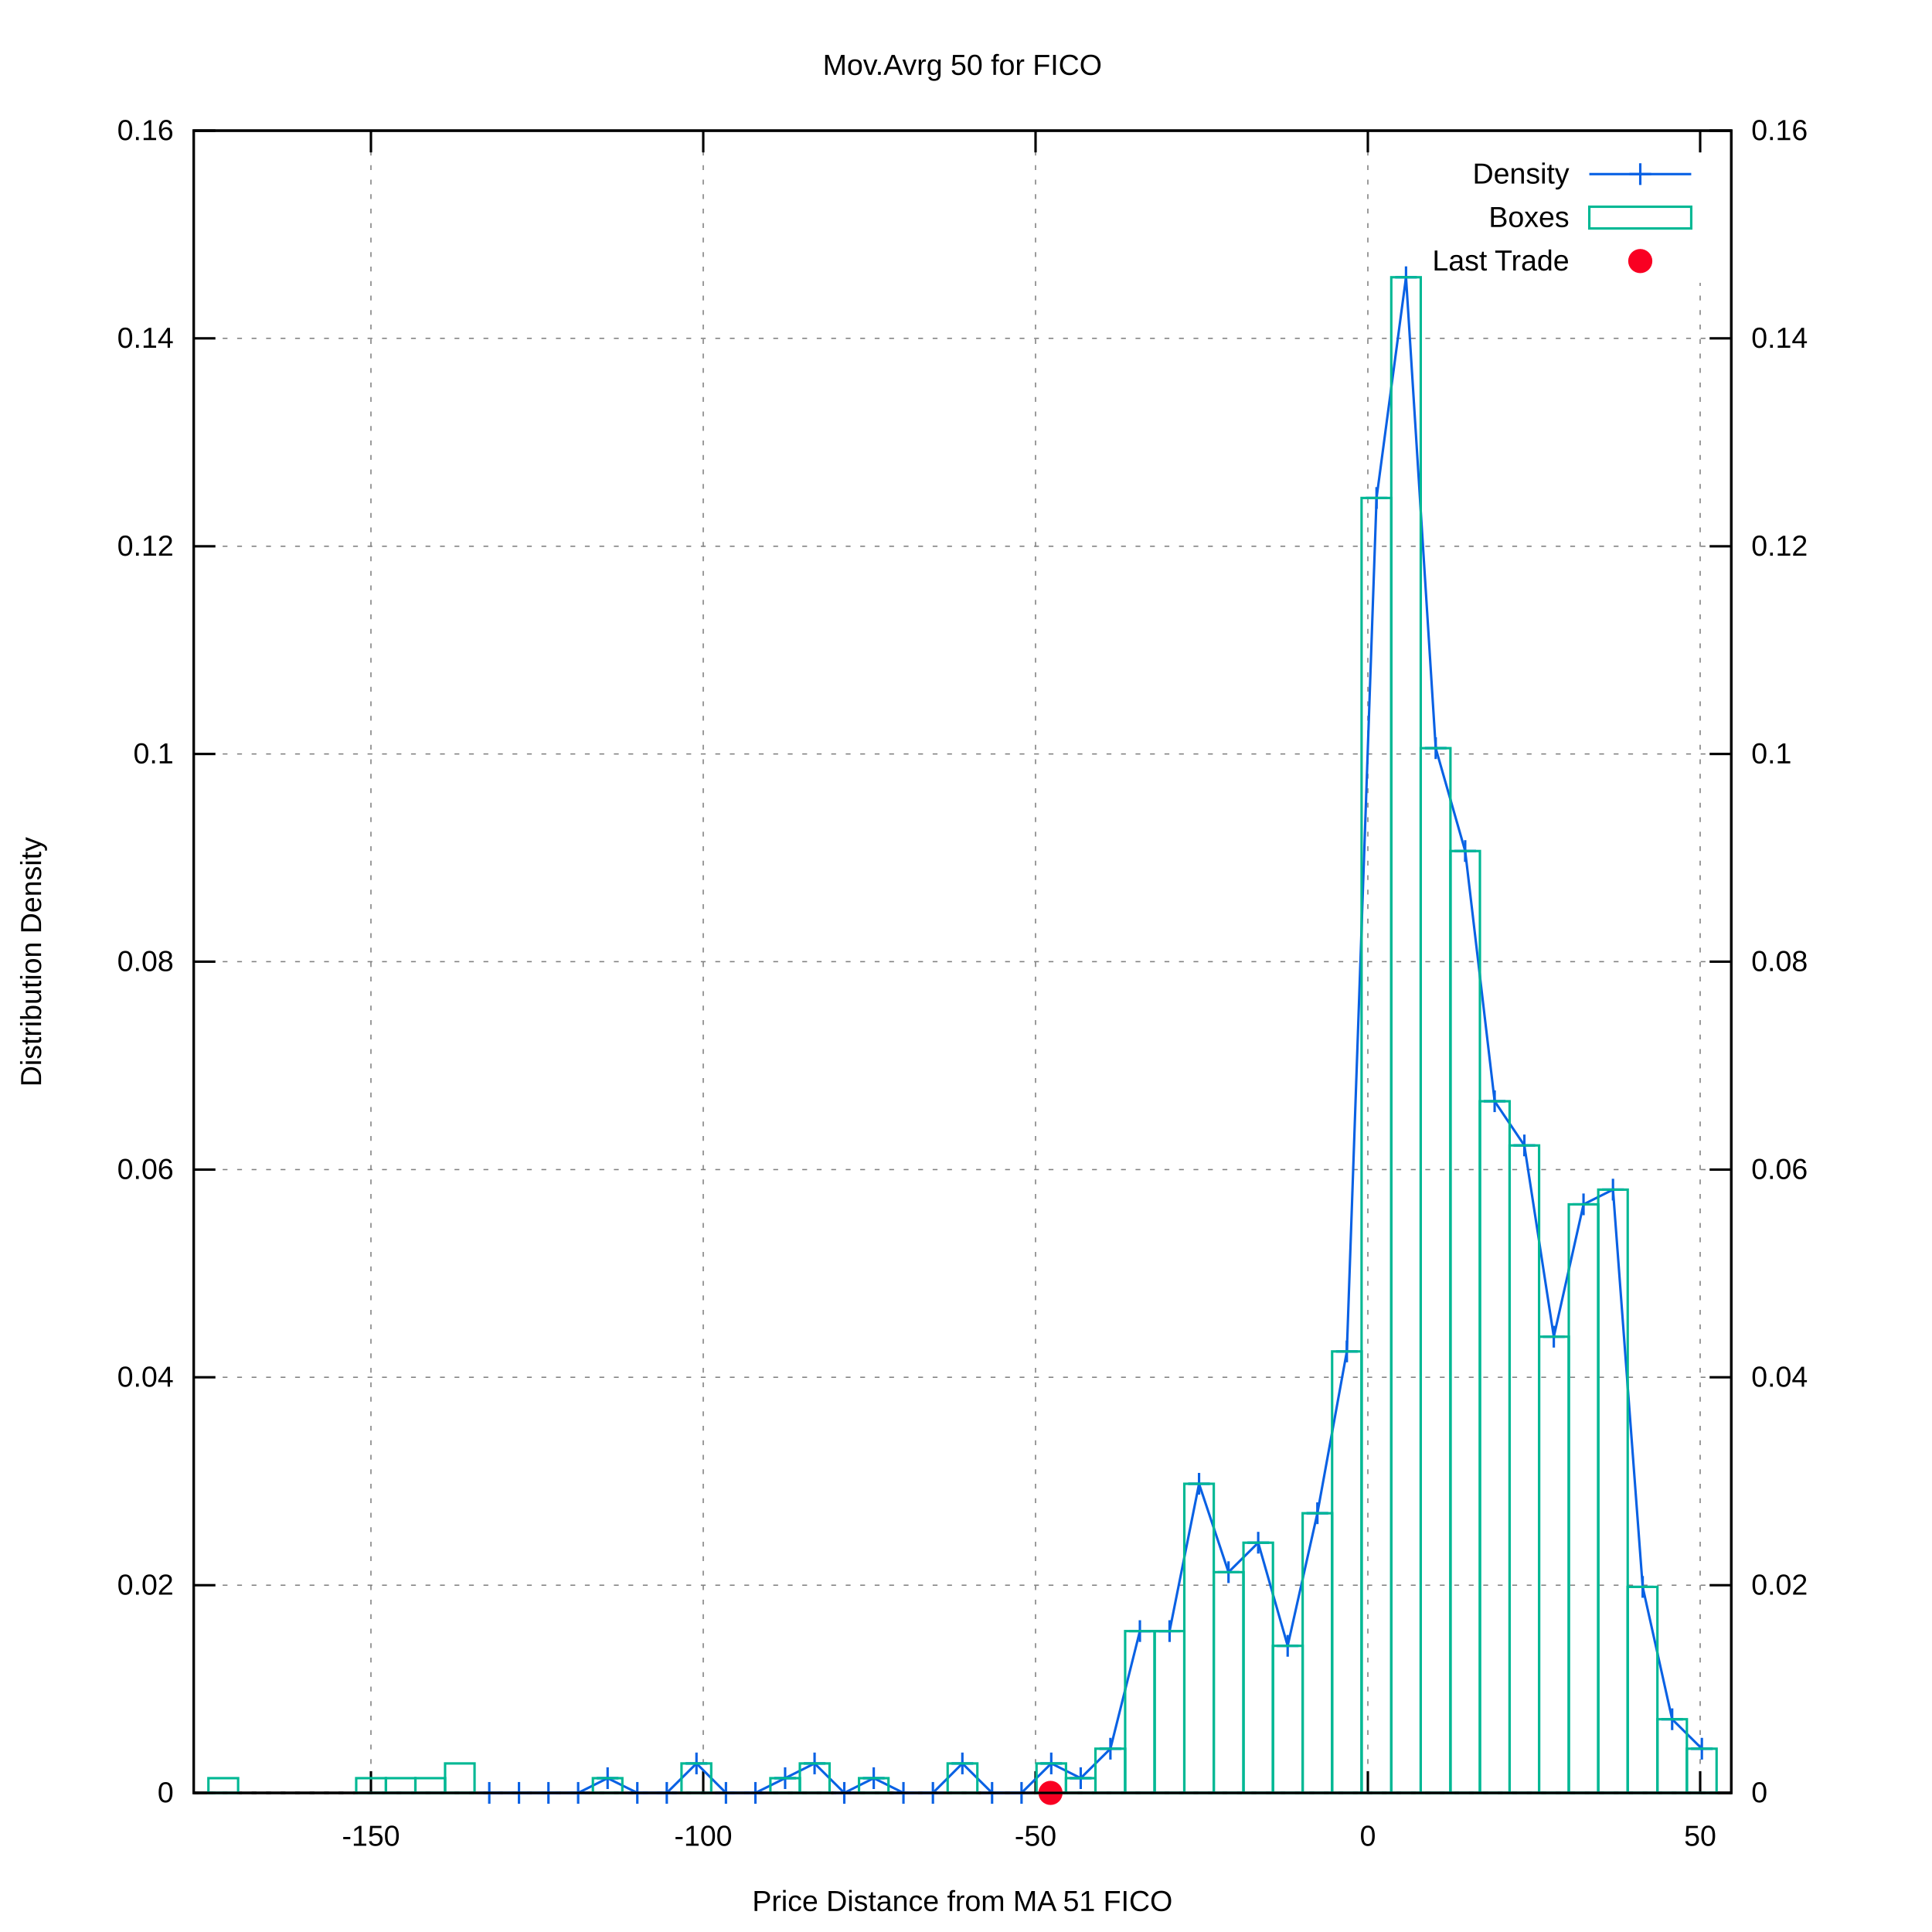
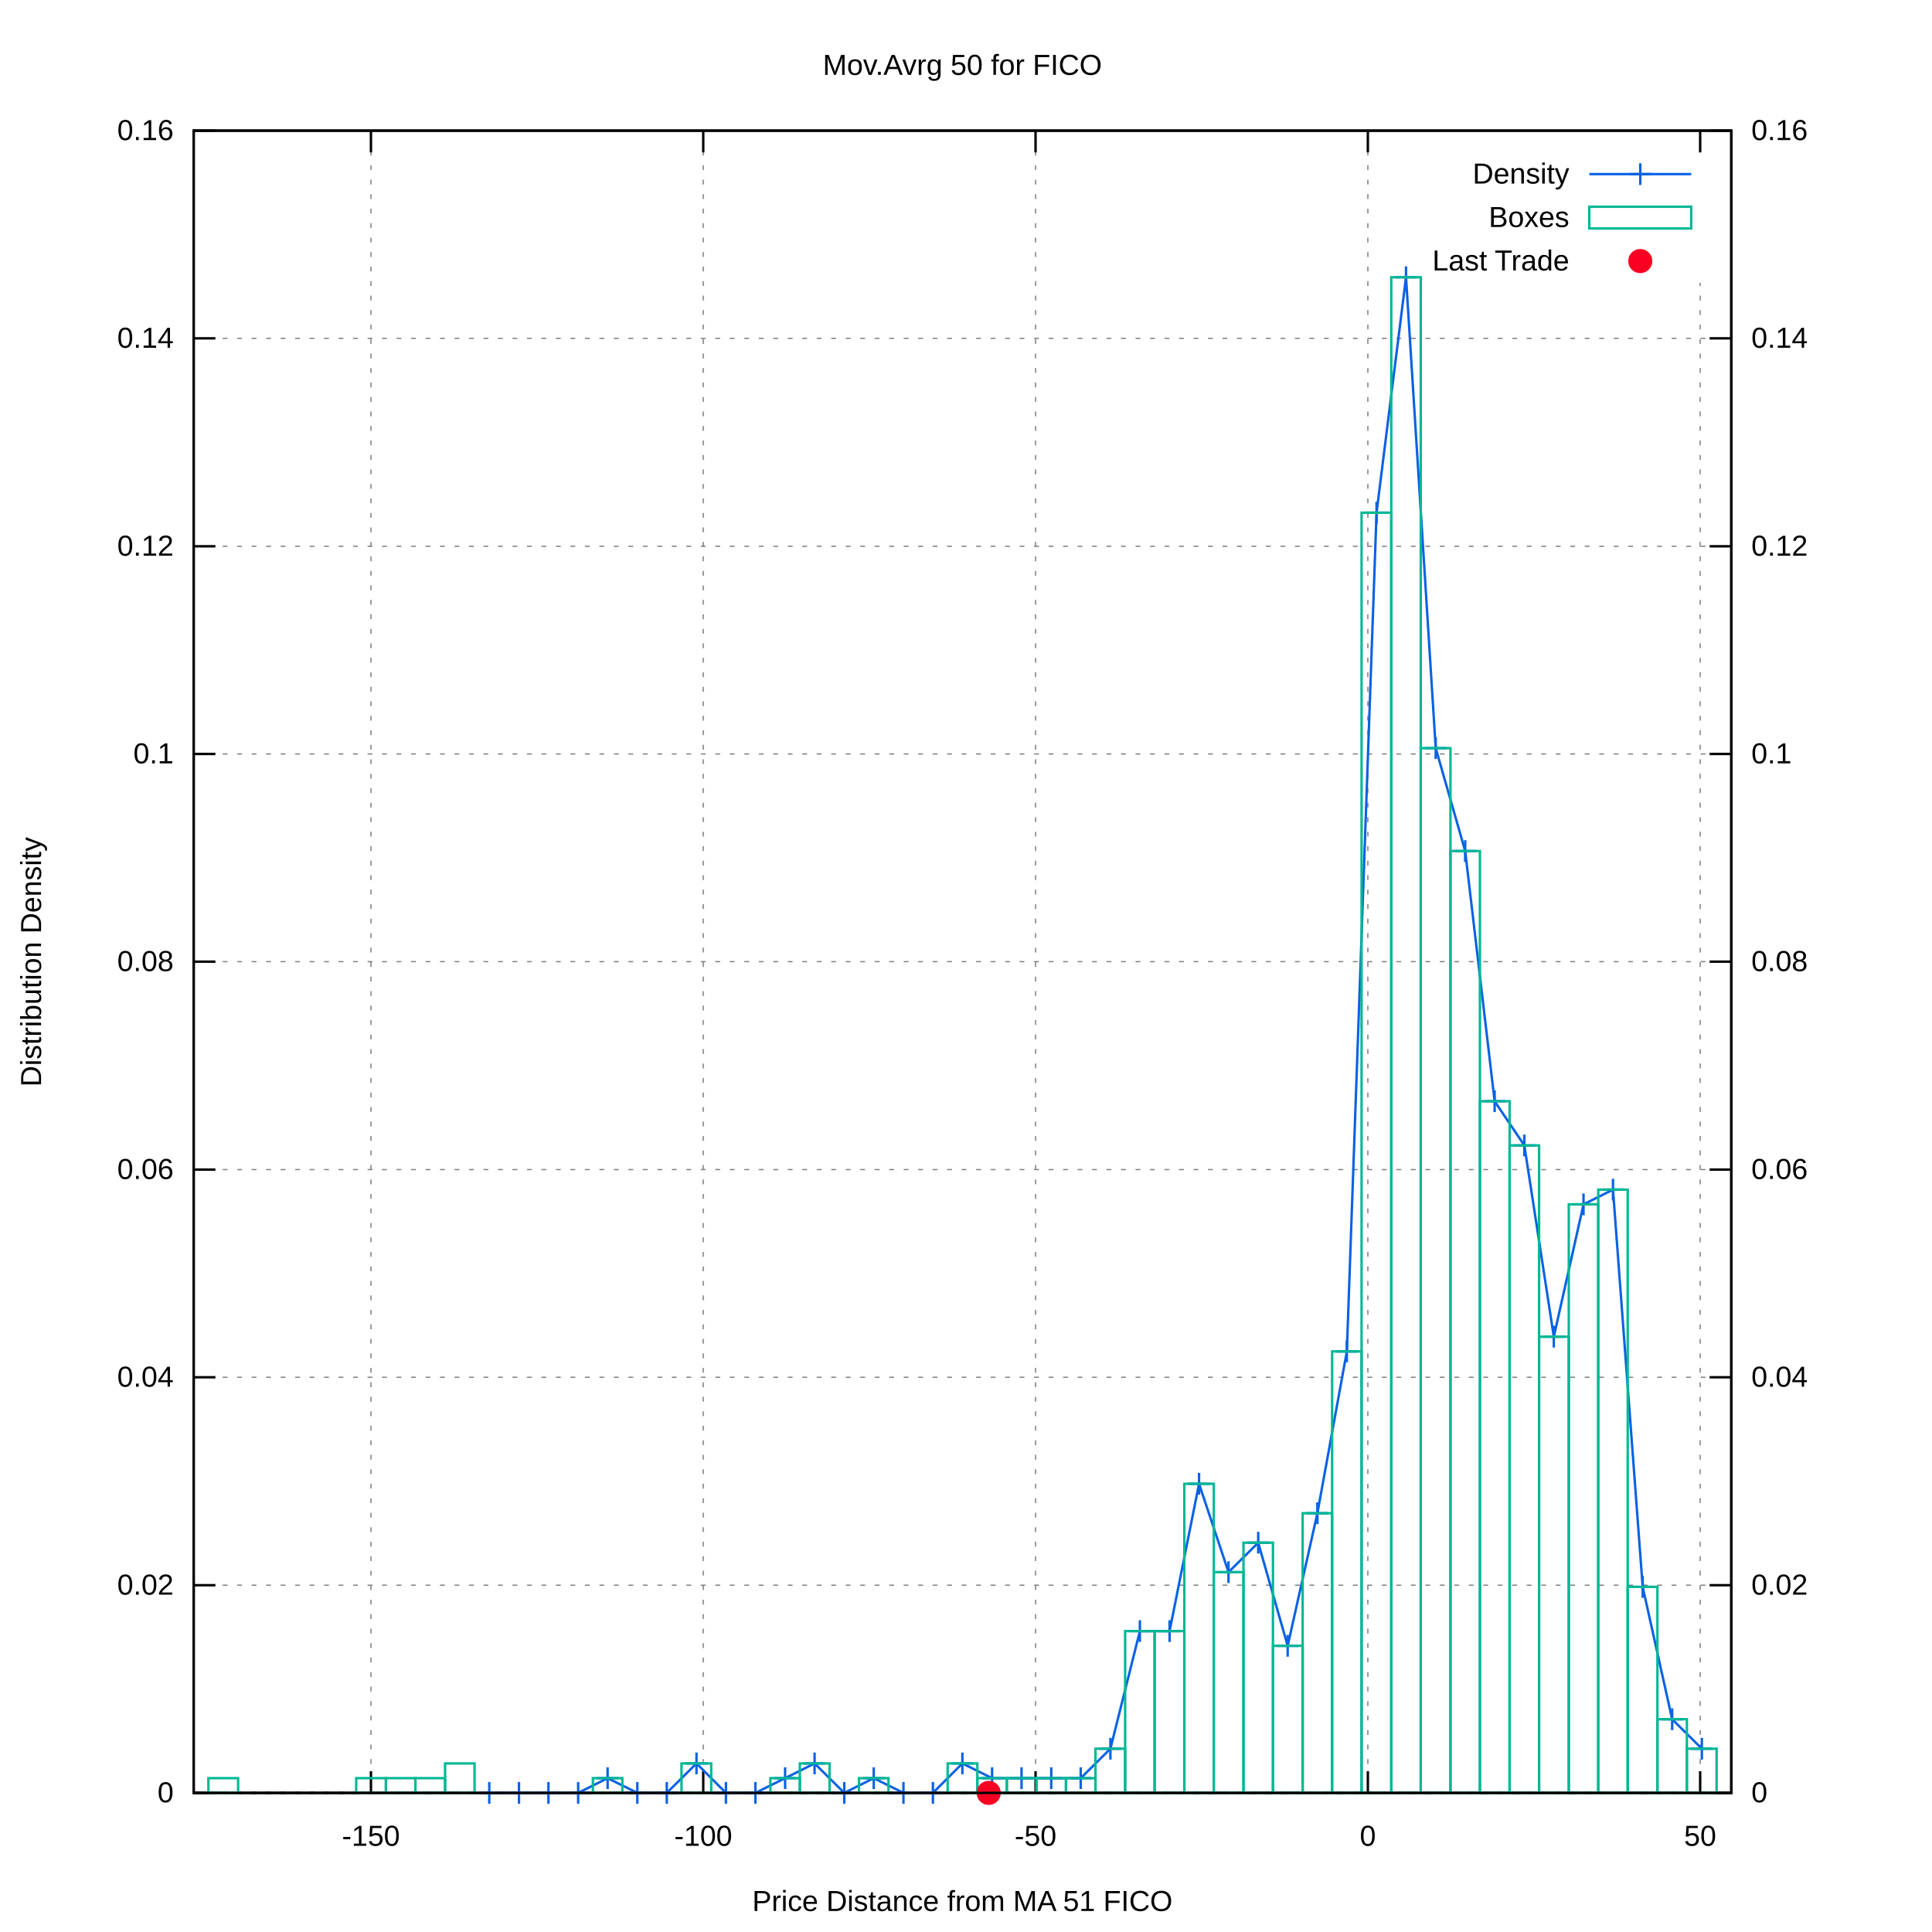
<svg xmlns="http://www.w3.org/2000/svg" xmlns:xlink="http://www.w3.org/1999/xlink" viewBox="0 0 800 800">
  <g id="gnuplot_canvas">
    <rect x="0" y="0" width="800" height="800" fill="#ffffff" />
    <defs>
      <circle id="gpDot" r="0.5" stroke-width="0.5" />
      <path id="gpPt0" stroke-width="0.222" stroke="currentColor" d="M-1,0 h2 M0,-1 v2" />
      <path id="gpPt1" stroke-width="0.222" stroke="currentColor" d="M-1,-1 L1,1 M1,-1 L-1,1" />
      <path id="gpPt2" stroke-width="0.222" stroke="currentColor" d="M-1,0 L1,0 M0,-1 L0,1 M-1,-1 L1,1 M-1,1 L1,-1" />
      <rect id="gpPt3" stroke-width="0.222" stroke="currentColor" x="-1" y="-1" width="2" height="2" />
      <rect id="gpPt4" stroke-width="0.222" stroke="currentColor" fill="currentColor" x="-1" y="-1" width="2" height="2" />
      <circle id="gpPt5" stroke-width="0.222" stroke="currentColor" cx="0" cy="0" r="1" />
      <use xlink:href="#gpPt5" id="gpPt6" fill="currentColor" stroke="none" />
      <path id="gpPt7" stroke-width="0.222" stroke="currentColor" d="M0,-1.33 L-1.33,0.67 L1.33,0.67 z" />
      <use xlink:href="#gpPt7" id="gpPt8" fill="currentColor" stroke="none" />
      <use xlink:href="#gpPt7" id="gpPt9" stroke="currentColor" transform="rotate(180)" />
      <use xlink:href="#gpPt9" id="gpPt10" fill="currentColor" stroke="none" />
      <use xlink:href="#gpPt3" id="gpPt11" stroke="currentColor" transform="rotate(45)" />
      <use xlink:href="#gpPt11" id="gpPt12" fill="currentColor" stroke="none" />
      <path id="gpPt13" stroke-width="0.222" stroke="currentColor" d="M0,1.330 L1.265,0.411 L0.782,-1.067 L-0.782,-1.076 L-1.265,0.411 z" />
      <use xlink:href="#gpPt13" id="gpPt14" fill="currentColor" stroke="none" />
      <filter id="textbox" filterUnits="objectBoundingBox" x="0" y="0" height="1" width="1">
        <feFlood flood-color="#FFFFFF" flood-opacity="1" result="bgnd" />
        <feComposite in="SourceGraphic" in2="bgnd" operator="atop" />
      </filter>
      <filter id="greybox" filterUnits="objectBoundingBox" x="0" y="0" height="1" width="1">
        <feFlood flood-color="lightgrey" flood-opacity="1" result="grey" />
        <feComposite in="SourceGraphic" in2="grey" operator="atop" />
      </filter>
    </defs>
    <g fill="none" color="#FFFFFF" stroke="black" stroke-width="1.00" stroke-linecap="butt" stroke-linejoin="miter">
</g>
    <g fill="none" color="black" stroke="currentColor" stroke-width="1.00" stroke-linecap="butt" stroke-linejoin="miter">
</g>
    <g fill="none" color="black" stroke="black" stroke-width="0.50" stroke-linecap="butt" stroke-linejoin="miter">
</g>
    <g fill="none" color="gray" stroke="currentColor" stroke-width="0.50" stroke-linecap="butt" stroke-linejoin="miter">
      <path stroke="gray" stroke-dasharray="2,4" class="gridline" d="M80.2,742.4 L716.9,742.4  " />
    </g>
    <g fill="none" color="gray" stroke="gray" stroke-width="1.00" stroke-linecap="butt" stroke-linejoin="miter">
</g>
    <g fill="none" color="black" stroke="currentColor" stroke-width="1.00" stroke-linecap="butt" stroke-linejoin="miter">
      <path stroke="black" d="M80.2,742.4 L89.2,742.4  " />
      <g transform="translate(71.9,746.3)" stroke="none" fill="black" font-family="arial" font-size="12.00" text-anchor="end">
        <text>
          <tspan font-family="arial"> 0</tspan>
        </text>
      </g>
    </g>
    <g fill="none" color="black" stroke="currentColor" stroke-width="1.00" stroke-linecap="butt" stroke-linejoin="miter">
</g>
    <g fill="none" color="black" stroke="black" stroke-width="0.50" stroke-linecap="butt" stroke-linejoin="miter">
</g>
    <g fill="none" color="gray" stroke="currentColor" stroke-width="0.50" stroke-linecap="butt" stroke-linejoin="miter">
      <path stroke="gray" stroke-dasharray="2,4" class="gridline" d="M80.2,656.4 L716.9,656.4  " />
    </g>
    <g fill="none" color="gray" stroke="gray" stroke-width="1.00" stroke-linecap="butt" stroke-linejoin="miter">
</g>
    <g fill="none" color="black" stroke="currentColor" stroke-width="1.00" stroke-linecap="butt" stroke-linejoin="miter">
      <path stroke="black" d="M80.2,656.4 L89.2,656.4  " />
      <g transform="translate(71.9,660.3)" stroke="none" fill="black" font-family="arial" font-size="12.00" text-anchor="end">
        <text>
          <tspan font-family="arial"> 0.02</tspan>
        </text>
      </g>
    </g>
    <g fill="none" color="black" stroke="currentColor" stroke-width="1.00" stroke-linecap="butt" stroke-linejoin="miter">
</g>
    <g fill="none" color="black" stroke="black" stroke-width="0.50" stroke-linecap="butt" stroke-linejoin="miter">
</g>
    <g fill="none" color="gray" stroke="currentColor" stroke-width="0.50" stroke-linecap="butt" stroke-linejoin="miter">
      <path stroke="gray" stroke-dasharray="2,4" class="gridline" d="M80.2,570.3 L716.9,570.3  " />
    </g>
    <g fill="none" color="gray" stroke="gray" stroke-width="1.00" stroke-linecap="butt" stroke-linejoin="miter">
</g>
    <g fill="none" color="black" stroke="currentColor" stroke-width="1.00" stroke-linecap="butt" stroke-linejoin="miter">
      <path stroke="black" d="M80.2,570.3 L89.2,570.3  " />
      <g transform="translate(71.9,574.2)" stroke="none" fill="black" font-family="arial" font-size="12.00" text-anchor="end">
        <text>
          <tspan font-family="arial"> 0.04</tspan>
        </text>
      </g>
    </g>
    <g fill="none" color="black" stroke="currentColor" stroke-width="1.00" stroke-linecap="butt" stroke-linejoin="miter">
</g>
    <g fill="none" color="black" stroke="black" stroke-width="0.50" stroke-linecap="butt" stroke-linejoin="miter">
</g>
    <g fill="none" color="gray" stroke="currentColor" stroke-width="0.50" stroke-linecap="butt" stroke-linejoin="miter">
      <path stroke="gray" stroke-dasharray="2,4" class="gridline" d="M80.2,484.3 L716.9,484.3  " />
    </g>
    <g fill="none" color="gray" stroke="gray" stroke-width="1.00" stroke-linecap="butt" stroke-linejoin="miter">
</g>
    <g fill="none" color="black" stroke="currentColor" stroke-width="1.00" stroke-linecap="butt" stroke-linejoin="miter">
      <path stroke="black" d="M80.2,484.3 L89.2,484.3  " />
      <g transform="translate(71.9,488.2)" stroke="none" fill="black" font-family="arial" font-size="12.00" text-anchor="end">
        <text>
          <tspan font-family="arial"> 0.06</tspan>
        </text>
      </g>
    </g>
    <g fill="none" color="black" stroke="currentColor" stroke-width="1.00" stroke-linecap="butt" stroke-linejoin="miter">
</g>
    <g fill="none" color="black" stroke="black" stroke-width="0.50" stroke-linecap="butt" stroke-linejoin="miter">
</g>
    <g fill="none" color="gray" stroke="currentColor" stroke-width="0.50" stroke-linecap="butt" stroke-linejoin="miter">
      <path stroke="gray" stroke-dasharray="2,4" class="gridline" d="M80.2,398.2 L716.9,398.2  " />
    </g>
    <g fill="none" color="gray" stroke="gray" stroke-width="1.00" stroke-linecap="butt" stroke-linejoin="miter">
</g>
    <g fill="none" color="black" stroke="currentColor" stroke-width="1.00" stroke-linecap="butt" stroke-linejoin="miter">
      <path stroke="black" d="M80.2,398.2 L89.2,398.2  " />
      <g transform="translate(71.9,402.1)" stroke="none" fill="black" font-family="arial" font-size="12.00" text-anchor="end">
        <text>
          <tspan font-family="arial"> 0.08</tspan>
        </text>
      </g>
    </g>
    <g fill="none" color="black" stroke="currentColor" stroke-width="1.00" stroke-linecap="butt" stroke-linejoin="miter">
</g>
    <g fill="none" color="black" stroke="black" stroke-width="0.50" stroke-linecap="butt" stroke-linejoin="miter">
</g>
    <g fill="none" color="gray" stroke="currentColor" stroke-width="0.50" stroke-linecap="butt" stroke-linejoin="miter">
      <path stroke="gray" stroke-dasharray="2,4" class="gridline" d="M80.2,312.2 L716.9,312.2  " />
    </g>
    <g fill="none" color="gray" stroke="gray" stroke-width="1.00" stroke-linecap="butt" stroke-linejoin="miter">
</g>
    <g fill="none" color="black" stroke="currentColor" stroke-width="1.00" stroke-linecap="butt" stroke-linejoin="miter">
      <path stroke="black" d="M80.2,312.2 L89.2,312.2  " />
      <g transform="translate(71.9,316.1)" stroke="none" fill="black" font-family="arial" font-size="12.00" text-anchor="end">
        <text>
          <tspan font-family="arial"> 0.1</tspan>
        </text>
      </g>
    </g>
    <g fill="none" color="black" stroke="currentColor" stroke-width="1.00" stroke-linecap="butt" stroke-linejoin="miter">
</g>
    <g fill="none" color="black" stroke="black" stroke-width="0.50" stroke-linecap="butt" stroke-linejoin="miter">
</g>
    <g fill="none" color="gray" stroke="currentColor" stroke-width="0.50" stroke-linecap="butt" stroke-linejoin="miter">
      <path stroke="gray" stroke-dasharray="2,4" class="gridline" d="M80.2,226.2 L716.9,226.2  " />
    </g>
    <g fill="none" color="gray" stroke="gray" stroke-width="1.00" stroke-linecap="butt" stroke-linejoin="miter">
</g>
    <g fill="none" color="black" stroke="currentColor" stroke-width="1.00" stroke-linecap="butt" stroke-linejoin="miter">
      <path stroke="black" d="M80.2,226.2 L89.2,226.2  " />
      <g transform="translate(71.9,230.1)" stroke="none" fill="black" font-family="arial" font-size="12.00" text-anchor="end">
        <text>
          <tspan font-family="arial"> 0.12</tspan>
        </text>
      </g>
    </g>
    <g fill="none" color="black" stroke="currentColor" stroke-width="1.00" stroke-linecap="butt" stroke-linejoin="miter">
</g>
    <g fill="none" color="black" stroke="black" stroke-width="0.50" stroke-linecap="butt" stroke-linejoin="miter">
</g>
    <g fill="none" color="gray" stroke="currentColor" stroke-width="0.50" stroke-linecap="butt" stroke-linejoin="miter">
      <path stroke="gray" stroke-dasharray="2,4" class="gridline" d="M80.2,140.1 L716.9,140.1  " />
    </g>
    <g fill="none" color="gray" stroke="gray" stroke-width="1.00" stroke-linecap="butt" stroke-linejoin="miter">
</g>
    <g fill="none" color="black" stroke="currentColor" stroke-width="1.00" stroke-linecap="butt" stroke-linejoin="miter">
      <path stroke="black" d="M80.2,140.1 L89.2,140.1  " />
      <g transform="translate(71.9,144.0)" stroke="none" fill="black" font-family="arial" font-size="12.00" text-anchor="end">
        <text>
          <tspan font-family="arial"> 0.14</tspan>
        </text>
      </g>
    </g>
    <g fill="none" color="black" stroke="currentColor" stroke-width="1.00" stroke-linecap="butt" stroke-linejoin="miter">
</g>
    <g fill="none" color="black" stroke="black" stroke-width="0.50" stroke-linecap="butt" stroke-linejoin="miter">
</g>
    <g fill="none" color="gray" stroke="currentColor" stroke-width="0.50" stroke-linecap="butt" stroke-linejoin="miter">
      <path stroke="gray" stroke-dasharray="2,4" class="gridline" d="M80.2,54.1 L716.9,54.1  " />
    </g>
    <g fill="none" color="gray" stroke="gray" stroke-width="1.00" stroke-linecap="butt" stroke-linejoin="miter">
</g>
    <g fill="none" color="black" stroke="currentColor" stroke-width="1.00" stroke-linecap="butt" stroke-linejoin="miter">
      <path stroke="black" d="M80.2,54.1 L89.2,54.1  " />
      <g transform="translate(71.9,58.0)" stroke="none" fill="black" font-family="arial" font-size="12.00" text-anchor="end">
        <text>
          <tspan font-family="arial"> 0.16</tspan>
        </text>
      </g>
    </g>
    <g fill="none" color="black" stroke="currentColor" stroke-width="1.00" stroke-linecap="butt" stroke-linejoin="miter">
</g>
    <g fill="none" color="black" stroke="black" stroke-width="0.50" stroke-linecap="butt" stroke-linejoin="miter">
</g>
    <g fill="none" color="gray" stroke="currentColor" stroke-width="0.50" stroke-linecap="butt" stroke-linejoin="miter">
      <path stroke="gray" stroke-dasharray="2,4" class="gridline" d="M153.6,742.4 L153.6,54.1  " />
    </g>
    <g fill="none" color="gray" stroke="gray" stroke-width="1.00" stroke-linecap="butt" stroke-linejoin="miter">
</g>
    <g fill="none" color="black" stroke="currentColor" stroke-width="1.00" stroke-linecap="butt" stroke-linejoin="miter">
      <path stroke="black" d="M153.6,742.4 L153.6,733.4 M153.6,54.1 L153.6,63.1  " />
      <g transform="translate(153.6,764.3)" stroke="none" fill="black" font-family="arial" font-size="12.00" text-anchor="middle">
        <text>
          <tspan font-family="arial">-150</tspan>
        </text>
      </g>
    </g>
    <g fill="none" color="black" stroke="currentColor" stroke-width="1.00" stroke-linecap="butt" stroke-linejoin="miter">
</g>
    <g fill="none" color="black" stroke="black" stroke-width="0.50" stroke-linecap="butt" stroke-linejoin="miter">
</g>
    <g fill="none" color="gray" stroke="currentColor" stroke-width="0.50" stroke-linecap="butt" stroke-linejoin="miter">
      <path stroke="gray" stroke-dasharray="2,4" class="gridline" d="M291.2,742.4 L291.2,54.1  " />
    </g>
    <g fill="none" color="gray" stroke="gray" stroke-width="1.00" stroke-linecap="butt" stroke-linejoin="miter">
</g>
    <g fill="none" color="black" stroke="currentColor" stroke-width="1.00" stroke-linecap="butt" stroke-linejoin="miter">
      <path stroke="black" d="M291.2,742.4 L291.2,733.4 M291.2,54.1 L291.2,63.1  " />
      <g transform="translate(291.2,764.3)" stroke="none" fill="black" font-family="arial" font-size="12.00" text-anchor="middle">
        <text>
          <tspan font-family="arial">-100</tspan>
        </text>
      </g>
    </g>
    <g fill="none" color="black" stroke="currentColor" stroke-width="1.00" stroke-linecap="butt" stroke-linejoin="miter">
</g>
    <g fill="none" color="black" stroke="black" stroke-width="0.50" stroke-linecap="butt" stroke-linejoin="miter">
</g>
    <g fill="none" color="gray" stroke="currentColor" stroke-width="0.50" stroke-linecap="butt" stroke-linejoin="miter">
      <path stroke="gray" stroke-dasharray="2,4" class="gridline" d="M428.8,742.4 L428.8,54.1  " />
    </g>
    <g fill="none" color="gray" stroke="gray" stroke-width="1.00" stroke-linecap="butt" stroke-linejoin="miter">
</g>
    <g fill="none" color="black" stroke="currentColor" stroke-width="1.00" stroke-linecap="butt" stroke-linejoin="miter">
      <path stroke="black" d="M428.8,742.4 L428.8,733.4 M428.8,54.1 L428.8,63.1  " />
      <g transform="translate(428.8,764.3)" stroke="none" fill="black" font-family="arial" font-size="12.00" text-anchor="middle">
        <text>
          <tspan font-family="arial">-50</tspan>
        </text>
      </g>
    </g>
    <g fill="none" color="black" stroke="currentColor" stroke-width="1.00" stroke-linecap="butt" stroke-linejoin="miter">
</g>
    <g fill="none" color="black" stroke="black" stroke-width="0.50" stroke-linecap="butt" stroke-linejoin="miter">
</g>
    <g fill="none" color="gray" stroke="currentColor" stroke-width="0.50" stroke-linecap="butt" stroke-linejoin="miter">
      <path stroke="gray" stroke-dasharray="2,4" class="gridline" d="M566.4,742.4 L566.4,54.1  " />
    </g>
    <g fill="none" color="gray" stroke="gray" stroke-width="1.00" stroke-linecap="butt" stroke-linejoin="miter">
</g>
    <g fill="none" color="black" stroke="currentColor" stroke-width="1.00" stroke-linecap="butt" stroke-linejoin="miter">
      <path stroke="black" d="M566.4,742.4 L566.4,733.4 M566.4,54.1 L566.4,63.1  " />
      <g transform="translate(566.4,764.3)" stroke="none" fill="black" font-family="arial" font-size="12.00" text-anchor="middle">
        <text>
          <tspan font-family="arial"> 0</tspan>
        </text>
      </g>
    </g>
    <g fill="none" color="black" stroke="currentColor" stroke-width="1.00" stroke-linecap="butt" stroke-linejoin="miter">
</g>
    <g fill="none" color="black" stroke="black" stroke-width="0.50" stroke-linecap="butt" stroke-linejoin="miter">
</g>
    <g fill="none" color="gray" stroke="currentColor" stroke-width="0.50" stroke-linecap="butt" stroke-linejoin="miter">
      <path stroke="gray" stroke-dasharray="2,4" class="gridline" d="M704.0,742.4 L704.0,117.1 M704.0,63.1 L704.0,54.1  " />
    </g>
    <g fill="none" color="gray" stroke="gray" stroke-width="1.00" stroke-linecap="butt" stroke-linejoin="miter">
</g>
    <g fill="none" color="black" stroke="currentColor" stroke-width="1.00" stroke-linecap="butt" stroke-linejoin="miter">
      <path stroke="black" d="M704.0,742.4 L704.0,733.4 M704.0,54.1 L704.0,63.1  " />
      <g transform="translate(704.0,764.3)" stroke="none" fill="black" font-family="arial" font-size="12.00" text-anchor="middle">
        <text>
          <tspan font-family="arial"> 50</tspan>
        </text>
      </g>
    </g>
    <g fill="none" color="black" stroke="currentColor" stroke-width="1.00" stroke-linecap="butt" stroke-linejoin="miter">
      <path stroke="black" d="M716.9,742.4 L707.9,742.4  " />
      <g transform="translate(725.2,746.3)" stroke="none" fill="black" font-family="arial" font-size="12.00" text-anchor="start">
        <text>
          <tspan font-family="arial"> 0</tspan>
        </text>
      </g>
    </g>
    <g fill="none" color="black" stroke="currentColor" stroke-width="1.00" stroke-linecap="butt" stroke-linejoin="miter">
      <path stroke="black" d="M716.9,656.4 L707.9,656.4  " />
      <g transform="translate(725.2,660.3)" stroke="none" fill="black" font-family="arial" font-size="12.00" text-anchor="start">
        <text>
          <tspan font-family="arial"> 0.02</tspan>
        </text>
      </g>
    </g>
    <g fill="none" color="black" stroke="currentColor" stroke-width="1.00" stroke-linecap="butt" stroke-linejoin="miter">
      <path stroke="black" d="M716.9,570.3 L707.9,570.3  " />
      <g transform="translate(725.2,574.2)" stroke="none" fill="black" font-family="arial" font-size="12.00" text-anchor="start">
        <text>
          <tspan font-family="arial"> 0.04</tspan>
        </text>
      </g>
    </g>
    <g fill="none" color="black" stroke="currentColor" stroke-width="1.00" stroke-linecap="butt" stroke-linejoin="miter">
      <path stroke="black" d="M716.9,484.3 L707.9,484.3  " />
      <g transform="translate(725.2,488.2)" stroke="none" fill="black" font-family="arial" font-size="12.00" text-anchor="start">
        <text>
          <tspan font-family="arial"> 0.06</tspan>
        </text>
      </g>
    </g>
    <g fill="none" color="black" stroke="currentColor" stroke-width="1.00" stroke-linecap="butt" stroke-linejoin="miter">
      <path stroke="black" d="M716.9,398.2 L707.9,398.2  " />
      <g transform="translate(725.2,402.1)" stroke="none" fill="black" font-family="arial" font-size="12.00" text-anchor="start">
        <text>
          <tspan font-family="arial"> 0.08</tspan>
        </text>
      </g>
    </g>
    <g fill="none" color="black" stroke="currentColor" stroke-width="1.00" stroke-linecap="butt" stroke-linejoin="miter">
      <path stroke="black" d="M716.9,312.2 L707.9,312.2  " />
      <g transform="translate(725.2,316.1)" stroke="none" fill="black" font-family="arial" font-size="12.00" text-anchor="start">
        <text>
          <tspan font-family="arial"> 0.1</tspan>
        </text>
      </g>
    </g>
    <g fill="none" color="black" stroke="currentColor" stroke-width="1.00" stroke-linecap="butt" stroke-linejoin="miter">
      <path stroke="black" d="M716.9,226.2 L707.9,226.2  " />
      <g transform="translate(725.2,230.1)" stroke="none" fill="black" font-family="arial" font-size="12.00" text-anchor="start">
        <text>
          <tspan font-family="arial"> 0.12</tspan>
        </text>
      </g>
    </g>
    <g fill="none" color="black" stroke="currentColor" stroke-width="1.00" stroke-linecap="butt" stroke-linejoin="miter">
      <path stroke="black" d="M716.9,140.1 L707.9,140.1  " />
      <g transform="translate(725.2,144.0)" stroke="none" fill="black" font-family="arial" font-size="12.00" text-anchor="start">
        <text>
          <tspan font-family="arial"> 0.14</tspan>
        </text>
      </g>
    </g>
    <g fill="none" color="black" stroke="currentColor" stroke-width="1.00" stroke-linecap="butt" stroke-linejoin="miter">
      <path stroke="black" d="M716.9,54.1 L707.9,54.1  " />
      <g transform="translate(725.2,58.0)" stroke="none" fill="black" font-family="arial" font-size="12.00" text-anchor="start">
        <text>
          <tspan font-family="arial"> 0.16</tspan>
        </text>
      </g>
    </g>
    <g fill="none" color="black" stroke="currentColor" stroke-width="1.00" stroke-linecap="butt" stroke-linejoin="miter">
</g>
    <g fill="none" color="gray" stroke="currentColor" stroke-width="1.00" stroke-linecap="butt" stroke-linejoin="miter">
      <path stroke="black" stroke-dasharray="2,4" d="M80.2,742.4 L716.9,742.4  " />
    </g>
    <g fill="none" color="black" stroke="currentColor" stroke-width="1.00" stroke-linecap="butt" stroke-linejoin="miter">
      <path stroke="black" d="M80.2,54.1 L80.2,742.4 L716.9,742.4 L716.9,54.1 L80.2,54.1 Z  " />
    </g>
    <g fill="none" color="black" stroke="currentColor" stroke-width="1.00" stroke-linecap="butt" stroke-linejoin="miter">
      <g transform="translate(17.0,398.3) rotate(270)" stroke="none" fill="black" font-family="arial" font-size="12.00" text-anchor="middle">
        <text>
          <tspan font-family="arial">Distribution Density</tspan>
        </text>
      </g>
    </g>
    <g fill="none" color="black" stroke="currentColor" stroke-width="1.00" stroke-linecap="butt" stroke-linejoin="miter">
      <g transform="translate(398.5,791.3)" stroke="none" fill="black" font-family="arial" font-size="12.00" text-anchor="middle">
        <text>
          <tspan font-family="arial">Price Distance from MA 51 FICO</tspan>
        </text>
      </g>
    </g>
    <g fill="none" color="black" stroke="currentColor" stroke-width="1.00" stroke-linecap="butt" stroke-linejoin="miter">
      <g transform="translate(398.5,31.0)" stroke="none" fill="black" font-family="arial" font-size="12.00" text-anchor="middle">
        <text>
          <tspan font-family="arial">Mov.Avrg 50 for FICO </tspan>
        </text>
      </g>
    </g>
    <g id="gnuplot_plot_1">
      <g fill="none" color="black" stroke="currentColor" stroke-width="1.00" stroke-linecap="butt" stroke-linejoin="miter">
        <g transform="translate(649.8,76.0)" stroke="none" fill="black" font-family="arial" font-size="12.00" text-anchor="end">
          <text>
            <tspan font-family="arial">Density</tspan>
          </text>
        </g>
      </g>
      <g fill="none" color="black" stroke="currentColor" stroke-width="1.00" stroke-linecap="butt" stroke-linejoin="miter">
-         <path stroke="rgb(  9,  97, 228)" d="M658.1,72.1 L700.3,72.1 M202.6,742.4 L214.9,742.4 L227.1,742.4 L239.4,742.4 L251.6,736.3 L263.9,742.4   L276.1,742.4 L288.4,730.2 L300.6,742.4 L312.8,742.4 L325.1,736.3 L337.3,730.2 L349.6,742.4 L361.8,736.3   L374.1,742.4 L386.3,742.4 L398.5,730.2 L410.8,742.4 L423.0,742.4 L435.3,730.2 L447.5,736.3 L459.8,724.1   L472.0,675.4 L484.3,675.4 L496.5,614.4 L508.7,651.0 L521.0,638.8 L533.2,681.5 L545.5,626.6 L557.7,559.6   L570.0,206.2 L582.2,114.8 L594.5,309.8 L606.7,352.4 L618.9,456.0 L631.2,474.3 L643.4,553.5 L655.7,498.7   L667.9,492.6 L680.2,657.1 L692.4,711.9 L704.7,724.1  " />
+         <path stroke="rgb(  9,  97, 228)" d="M658.1,72.1 L700.3,72.1 M202.6,742.4 L214.9,742.4 L227.1,742.4 L239.4,742.4 L251.6,736.3 L263.9,742.4   L276.1,742.4 L288.4,730.2 L300.6,742.4 L312.8,742.4 L325.1,736.3 L337.3,730.2 L349.6,742.4 L361.8,736.3   L374.1,742.4 L386.3,742.4 L398.5,730.2 L410.8,736.3 L423.0,736.3 L435.3,736.3 L447.5,736.3 L459.8,724.1   L472.0,675.4 L484.3,675.4 L496.5,614.4 L508.7,651.0 L521.0,638.8 L533.2,681.5 L545.5,626.6 L557.7,559.6   L570.0,212.3 L582.2,114.8 L594.5,309.8 L606.7,352.4 L618.9,456.0 L631.2,474.3 L643.4,553.5 L655.7,498.7   L667.9,492.6 L680.2,657.1 L692.4,711.9 L704.7,724.1  " />
        <use xlink:href="#gpPt0" transform="translate(202.6,742.4) scale(4.50)" color="rgb(  9,  97, 228)" />
        <use xlink:href="#gpPt0" transform="translate(214.9,742.4) scale(4.50)" color="rgb(  9,  97, 228)" />
        <use xlink:href="#gpPt0" transform="translate(227.1,742.4) scale(4.50)" color="rgb(  9,  97, 228)" />
        <use xlink:href="#gpPt0" transform="translate(239.4,742.4) scale(4.50)" color="rgb(  9,  97, 228)" />
        <use xlink:href="#gpPt0" transform="translate(251.6,736.3) scale(4.50)" color="rgb(  9,  97, 228)" />
        <use xlink:href="#gpPt0" transform="translate(263.9,742.4) scale(4.50)" color="rgb(  9,  97, 228)" />
        <use xlink:href="#gpPt0" transform="translate(276.1,742.4) scale(4.50)" color="rgb(  9,  97, 228)" />
        <use xlink:href="#gpPt0" transform="translate(288.4,730.2) scale(4.50)" color="rgb(  9,  97, 228)" />
        <use xlink:href="#gpPt0" transform="translate(300.6,742.4) scale(4.50)" color="rgb(  9,  97, 228)" />
        <use xlink:href="#gpPt0" transform="translate(312.8,742.4) scale(4.50)" color="rgb(  9,  97, 228)" />
        <use xlink:href="#gpPt0" transform="translate(325.1,736.3) scale(4.50)" color="rgb(  9,  97, 228)" />
        <use xlink:href="#gpPt0" transform="translate(337.3,730.2) scale(4.50)" color="rgb(  9,  97, 228)" />
        <use xlink:href="#gpPt0" transform="translate(349.6,742.4) scale(4.50)" color="rgb(  9,  97, 228)" />
        <use xlink:href="#gpPt0" transform="translate(361.8,736.3) scale(4.50)" color="rgb(  9,  97, 228)" />
        <use xlink:href="#gpPt0" transform="translate(374.1,742.4) scale(4.50)" color="rgb(  9,  97, 228)" />
        <use xlink:href="#gpPt0" transform="translate(386.3,742.4) scale(4.50)" color="rgb(  9,  97, 228)" />
        <use xlink:href="#gpPt0" transform="translate(398.5,730.2) scale(4.50)" color="rgb(  9,  97, 228)" />
-         <use xlink:href="#gpPt0" transform="translate(410.8,742.4) scale(4.50)" color="rgb(  9,  97, 228)" />
-         <use xlink:href="#gpPt0" transform="translate(423.0,742.4) scale(4.50)" color="rgb(  9,  97, 228)" />
-         <use xlink:href="#gpPt0" transform="translate(435.3,730.2) scale(4.50)" color="rgb(  9,  97, 228)" />
+         <use xlink:href="#gpPt0" transform="translate(410.8,736.3) scale(4.50)" color="rgb(  9,  97, 228)" />
+         <use xlink:href="#gpPt0" transform="translate(423.0,736.3) scale(4.50)" color="rgb(  9,  97, 228)" />
+         <use xlink:href="#gpPt0" transform="translate(435.3,736.3) scale(4.50)" color="rgb(  9,  97, 228)" />
        <use xlink:href="#gpPt0" transform="translate(447.5,736.3) scale(4.50)" color="rgb(  9,  97, 228)" />
        <use xlink:href="#gpPt0" transform="translate(459.8,724.1) scale(4.50)" color="rgb(  9,  97, 228)" />
        <use xlink:href="#gpPt0" transform="translate(472.0,675.4) scale(4.50)" color="rgb(  9,  97, 228)" />
        <use xlink:href="#gpPt0" transform="translate(484.3,675.4) scale(4.50)" color="rgb(  9,  97, 228)" />
        <use xlink:href="#gpPt0" transform="translate(496.5,614.4) scale(4.50)" color="rgb(  9,  97, 228)" />
        <use xlink:href="#gpPt0" transform="translate(508.7,651.0) scale(4.50)" color="rgb(  9,  97, 228)" />
        <use xlink:href="#gpPt0" transform="translate(521.0,638.8) scale(4.50)" color="rgb(  9,  97, 228)" />
        <use xlink:href="#gpPt0" transform="translate(533.2,681.5) scale(4.50)" color="rgb(  9,  97, 228)" />
        <use xlink:href="#gpPt0" transform="translate(545.5,626.6) scale(4.50)" color="rgb(  9,  97, 228)" />
        <use xlink:href="#gpPt0" transform="translate(557.7,559.6) scale(4.50)" color="rgb(  9,  97, 228)" />
-         <use xlink:href="#gpPt0" transform="translate(570.0,206.2) scale(4.50)" color="rgb(  9,  97, 228)" />
+         <use xlink:href="#gpPt0" transform="translate(570.0,212.3) scale(4.50)" color="rgb(  9,  97, 228)" />
        <use xlink:href="#gpPt0" transform="translate(582.2,114.8) scale(4.50)" color="rgb(  9,  97, 228)" />
        <use xlink:href="#gpPt0" transform="translate(594.5,309.8) scale(4.50)" color="rgb(  9,  97, 228)" />
        <use xlink:href="#gpPt0" transform="translate(606.7,352.4) scale(4.50)" color="rgb(  9,  97, 228)" />
        <use xlink:href="#gpPt0" transform="translate(618.9,456.0) scale(4.50)" color="rgb(  9,  97, 228)" />
        <use xlink:href="#gpPt0" transform="translate(631.2,474.3) scale(4.50)" color="rgb(  9,  97, 228)" />
        <use xlink:href="#gpPt0" transform="translate(643.4,553.5) scale(4.50)" color="rgb(  9,  97, 228)" />
        <use xlink:href="#gpPt0" transform="translate(655.7,498.7) scale(4.50)" color="rgb(  9,  97, 228)" />
        <use xlink:href="#gpPt0" transform="translate(667.9,492.6) scale(4.50)" color="rgb(  9,  97, 228)" />
        <use xlink:href="#gpPt0" transform="translate(680.2,657.1) scale(4.50)" color="rgb(  9,  97, 228)" />
        <use xlink:href="#gpPt0" transform="translate(692.4,711.9) scale(4.50)" color="rgb(  9,  97, 228)" />
        <use xlink:href="#gpPt0" transform="translate(704.7,724.1) scale(4.50)" color="rgb(  9,  97, 228)" />
        <use xlink:href="#gpPt0" transform="translate(679.2,72.1) scale(4.50)" color="rgb(  9,  97, 228)" />
      </g>
    </g>
    <g id="gnuplot_plot_2">
      <g fill="none" color="black" stroke="currentColor" stroke-width="1.00" stroke-linecap="butt" stroke-linejoin="miter">
        <g transform="translate(649.8,94.0)" stroke="none" fill="black" font-family="arial" font-size="12.00" text-anchor="end">
          <text>
            <tspan font-family="arial">Boxes</tspan>
          </text>
        </g>
      </g>
      <g fill="none" color="black" stroke="currentColor" stroke-width="1.00" stroke-linecap="butt" stroke-linejoin="miter">
        <path stroke="rgb(  0, 184, 148)" d="M658.1,94.6 L700.3,94.6 L700.3,85.6 L658.1,85.6 L658.1,94.6 Z  " />
        <path stroke="rgb(  0, 184, 148)" d="M86.3,742.4 L86.3,736.3 L98.6,736.3 L98.6,742.4 L86.3,742.4 Z  " />
        <path stroke="rgb(  0, 184, 148)" d="M147.5,742.4 L147.5,736.3 L159.8,736.3 L159.8,742.4 L147.5,742.4 Z  " />
        <path stroke="rgb(  0, 184, 148)" d="M159.8,742.4 L159.8,736.3 L172.0,736.3 L172.0,742.4 L159.8,742.4 Z  " />
        <path stroke="rgb(  0, 184, 148)" d="M172.0,742.4 L172.0,736.3 L184.3,736.3 L184.3,742.4 L172.0,742.4 Z  " />
        <path stroke="rgb(  0, 184, 148)" d="M184.3,742.4 L184.3,730.2 L196.5,730.2 L196.5,742.4 L184.3,742.4 Z  " />
        <path stroke="rgb(  0, 184, 148)" d="M245.5,742.4 L245.5,736.3 L257.7,736.3 L257.7,742.4 L245.5,742.4 Z  " />
        <path stroke="rgb(  0, 184, 148)" d="M282.2,742.4 L282.2,730.2 L294.5,730.2 L294.5,742.4 L282.2,742.4 Z  " />
        <path stroke="rgb(  0, 184, 148)" d="M319.0,742.4 L319.0,736.3 L331.2,736.3 L331.2,742.4 L319.0,742.4 Z  " />
        <path stroke="rgb(  0, 184, 148)" d="M331.2,742.4 L331.2,730.2 L343.5,730.2 L343.5,742.4 L331.2,742.4 Z  " />
        <path stroke="rgb(  0, 184, 148)" d="M355.7,742.4 L355.7,736.3 L367.9,736.3 L367.9,742.4 L355.7,742.4 Z  " />
        <path stroke="rgb(  0, 184, 148)" d="M392.4,742.4 L392.4,730.2 L404.7,730.2 L404.7,742.4 L392.4,742.4 Z  " />
-         <path stroke="rgb(  0, 184, 148)" d="M429.2,742.4 L429.2,730.2 L441.4,730.2 L441.4,742.4 L429.2,742.4 Z  " />
+         <path stroke="rgb(  0, 184, 148)" d="M404.7,742.4 L404.7,736.3 L416.9,736.3 L416.9,742.4 L404.7,742.4 Z  " />
+         <path stroke="rgb(  0, 184, 148)" d="M416.9,742.4 L416.9,736.3 L429.2,736.3 L429.2,742.4 L416.9,742.4 Z  " />
+         <path stroke="rgb(  0, 184, 148)" d="M429.2,742.4 L429.2,736.3 L441.4,736.3 L441.4,742.4 L429.2,742.4 Z  " />
        <path stroke="rgb(  0, 184, 148)" d="M441.4,742.4 L441.4,736.3 L453.6,736.3 L453.6,742.4 L441.4,742.4 Z  " />
        <path stroke="rgb(  0, 184, 148)" d="M453.6,742.4 L453.6,724.1 L465.9,724.1 L465.9,742.4 L453.6,742.4 Z  " />
        <path stroke="rgb(  0, 184, 148)" d="M465.9,742.4 L465.9,675.4 L478.1,675.4 L478.1,742.4 L465.9,742.4 Z  " />
        <path stroke="rgb(  0, 184, 148)" d="M478.1,742.4 L478.1,675.4 L490.4,675.4 L490.4,742.4 L478.1,742.4 Z  " />
        <path stroke="rgb(  0, 184, 148)" d="M490.4,742.4 L490.4,614.4 L502.6,614.4 L502.6,742.4 L490.4,742.4 Z  " />
        <path stroke="rgb(  0, 184, 148)" d="M502.6,742.4 L502.6,651.0 L514.9,651.0 L514.9,742.4 L502.6,742.4 Z  " />
        <path stroke="rgb(  0, 184, 148)" d="M514.9,742.4 L514.9,638.8 L527.1,638.8 L527.1,742.4 L514.9,742.4 Z  " />
        <path stroke="rgb(  0, 184, 148)" d="M527.1,742.4 L527.1,681.5 L539.4,681.5 L539.4,742.4 L527.1,742.4 Z  " />
        <path stroke="rgb(  0, 184, 148)" d="M539.4,742.4 L539.4,626.6 L551.6,626.6 L551.6,742.4 L539.4,742.4 Z  " />
        <path stroke="rgb(  0, 184, 148)" d="M551.6,742.4 L551.6,559.6 L563.8,559.6 L563.8,742.4 L551.6,742.4 Z  " />
-         <path stroke="rgb(  0, 184, 148)" d="M563.8,742.4 L563.8,206.2 L576.1,206.2 L576.1,742.4 L563.8,742.4 Z  " />
+         <path stroke="rgb(  0, 184, 148)" d="M563.8,742.4 L563.8,212.3 L576.1,212.3 L576.1,742.4 L563.8,742.4 Z  " />
        <path stroke="rgb(  0, 184, 148)" d="M576.1,742.4 L576.1,114.8 L588.3,114.8 L588.3,742.4 L576.1,742.4 Z  " />
        <path stroke="rgb(  0, 184, 148)" d="M588.3,742.4 L588.3,309.8 L600.6,309.8 L600.6,742.4 L588.3,742.4 Z  " />
        <path stroke="rgb(  0, 184, 148)" d="M600.6,742.4 L600.6,352.4 L612.8,352.4 L612.8,742.4 L600.6,742.4 Z  " />
        <path stroke="rgb(  0, 184, 148)" d="M612.8,742.4 L612.8,456.0 L625.1,456.0 L625.1,742.4 L612.8,742.4 Z  " />
        <path stroke="rgb(  0, 184, 148)" d="M625.1,742.4 L625.1,474.3 L637.3,474.3 L637.3,742.4 L625.1,742.4 Z  " />
        <path stroke="rgb(  0, 184, 148)" d="M637.3,742.4 L637.3,553.5 L649.6,553.5 L649.6,742.4 L637.3,742.4 Z  " />
        <path stroke="rgb(  0, 184, 148)" d="M649.6,742.4 L649.6,498.7 L661.8,498.7 L661.8,742.4 L649.6,742.4 Z  " />
        <path stroke="rgb(  0, 184, 148)" d="M661.8,742.4 L661.8,492.6 L674.0,492.6 L674.0,742.4 L661.8,742.4 Z  " />
        <path stroke="rgb(  0, 184, 148)" d="M674.0,742.4 L674.0,657.1 L686.3,657.1 L686.3,742.4 L674.0,742.4 Z  " />
        <path stroke="rgb(  0, 184, 148)" d="M686.3,742.4 L686.3,711.9 L698.5,711.9 L698.5,742.4 L686.3,742.4 Z  " />
        <path stroke="rgb(  0, 184, 148)" d="M698.5,742.4 L698.5,724.1 L710.8,724.1 L710.8,742.4 L698.5,742.4 Z  " />
      </g>
    </g>
    <g id="gnuplot_plot_3">
      <g fill="none" color="black" stroke="currentColor" stroke-width="1.00" stroke-linecap="butt" stroke-linejoin="miter">
        <g transform="translate(649.8,112.0)" stroke="none" fill="black" font-family="arial" font-size="12.00" text-anchor="end">
          <text>
            <tspan font-family="arial">Last Trade</tspan>
          </text>
        </g>
      </g>
      <g fill="none" color="black" stroke="currentColor" stroke-width="1.00" stroke-linecap="butt" stroke-linejoin="miter">
-         <use xlink:href="#gpPt6" transform="translate(435.0,742.4) scale(4.50)" color="rgb(249,   0,  34)" />
+         <use xlink:href="#gpPt6" transform="translate(409.4,742.4) scale(4.50)" color="rgb(249,   0,  34)" />
        <use xlink:href="#gpPt6" transform="translate(679.2,108.1) scale(4.50)" color="rgb(249,   0,  34)" />
      </g>
    </g>
    <g fill="none" color="#FFFFFF" stroke="rgb(249,   0,  34)" stroke-width="2.00" stroke-linecap="butt" stroke-linejoin="miter">
</g>
    <g fill="none" color="black" stroke="currentColor" stroke-width="2.00" stroke-linecap="butt" stroke-linejoin="miter">
</g>
    <g fill="none" color="black" stroke="black" stroke-width="1.00" stroke-linecap="butt" stroke-linejoin="miter">
</g>
    <g fill="none" color="black" stroke="currentColor" stroke-width="1.00" stroke-linecap="butt" stroke-linejoin="miter">
      <path stroke="black" d="M80.2,54.1 L80.2,742.4 L716.9,742.4 L716.9,54.1 L80.2,54.1 Z  " />
    </g>
    <g fill="none" color="black" stroke="currentColor" stroke-width="1.00" stroke-linecap="butt" stroke-linejoin="miter">
</g>
  </g>
</svg>
